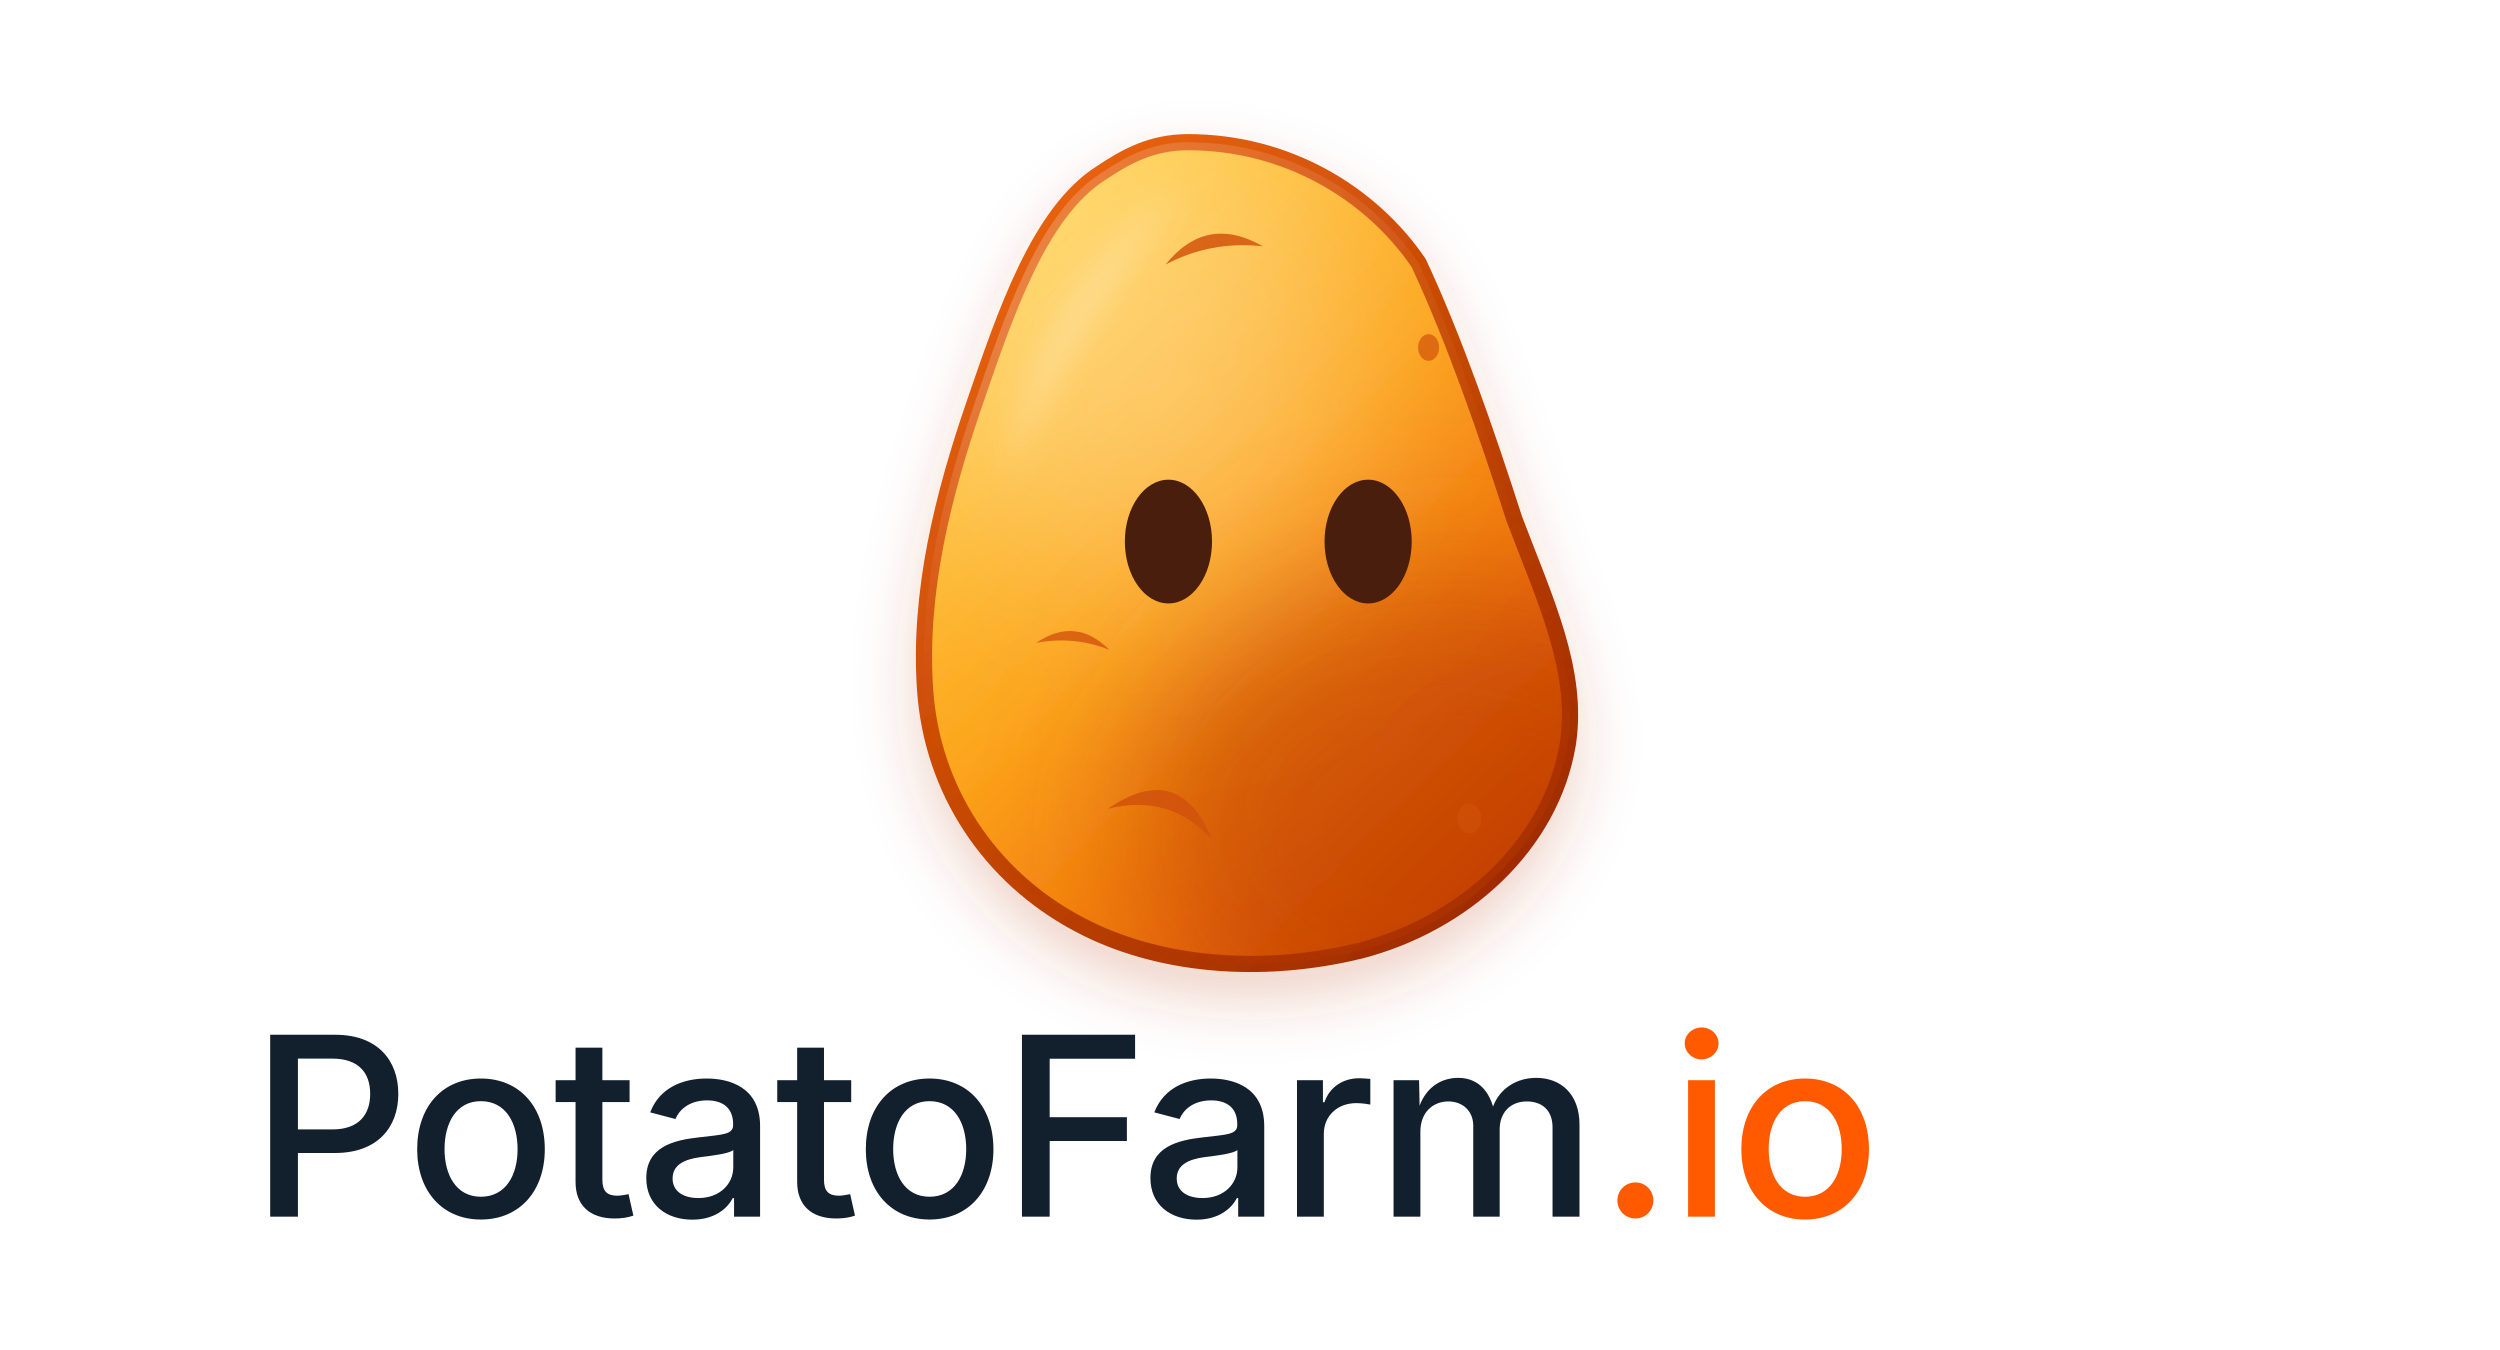
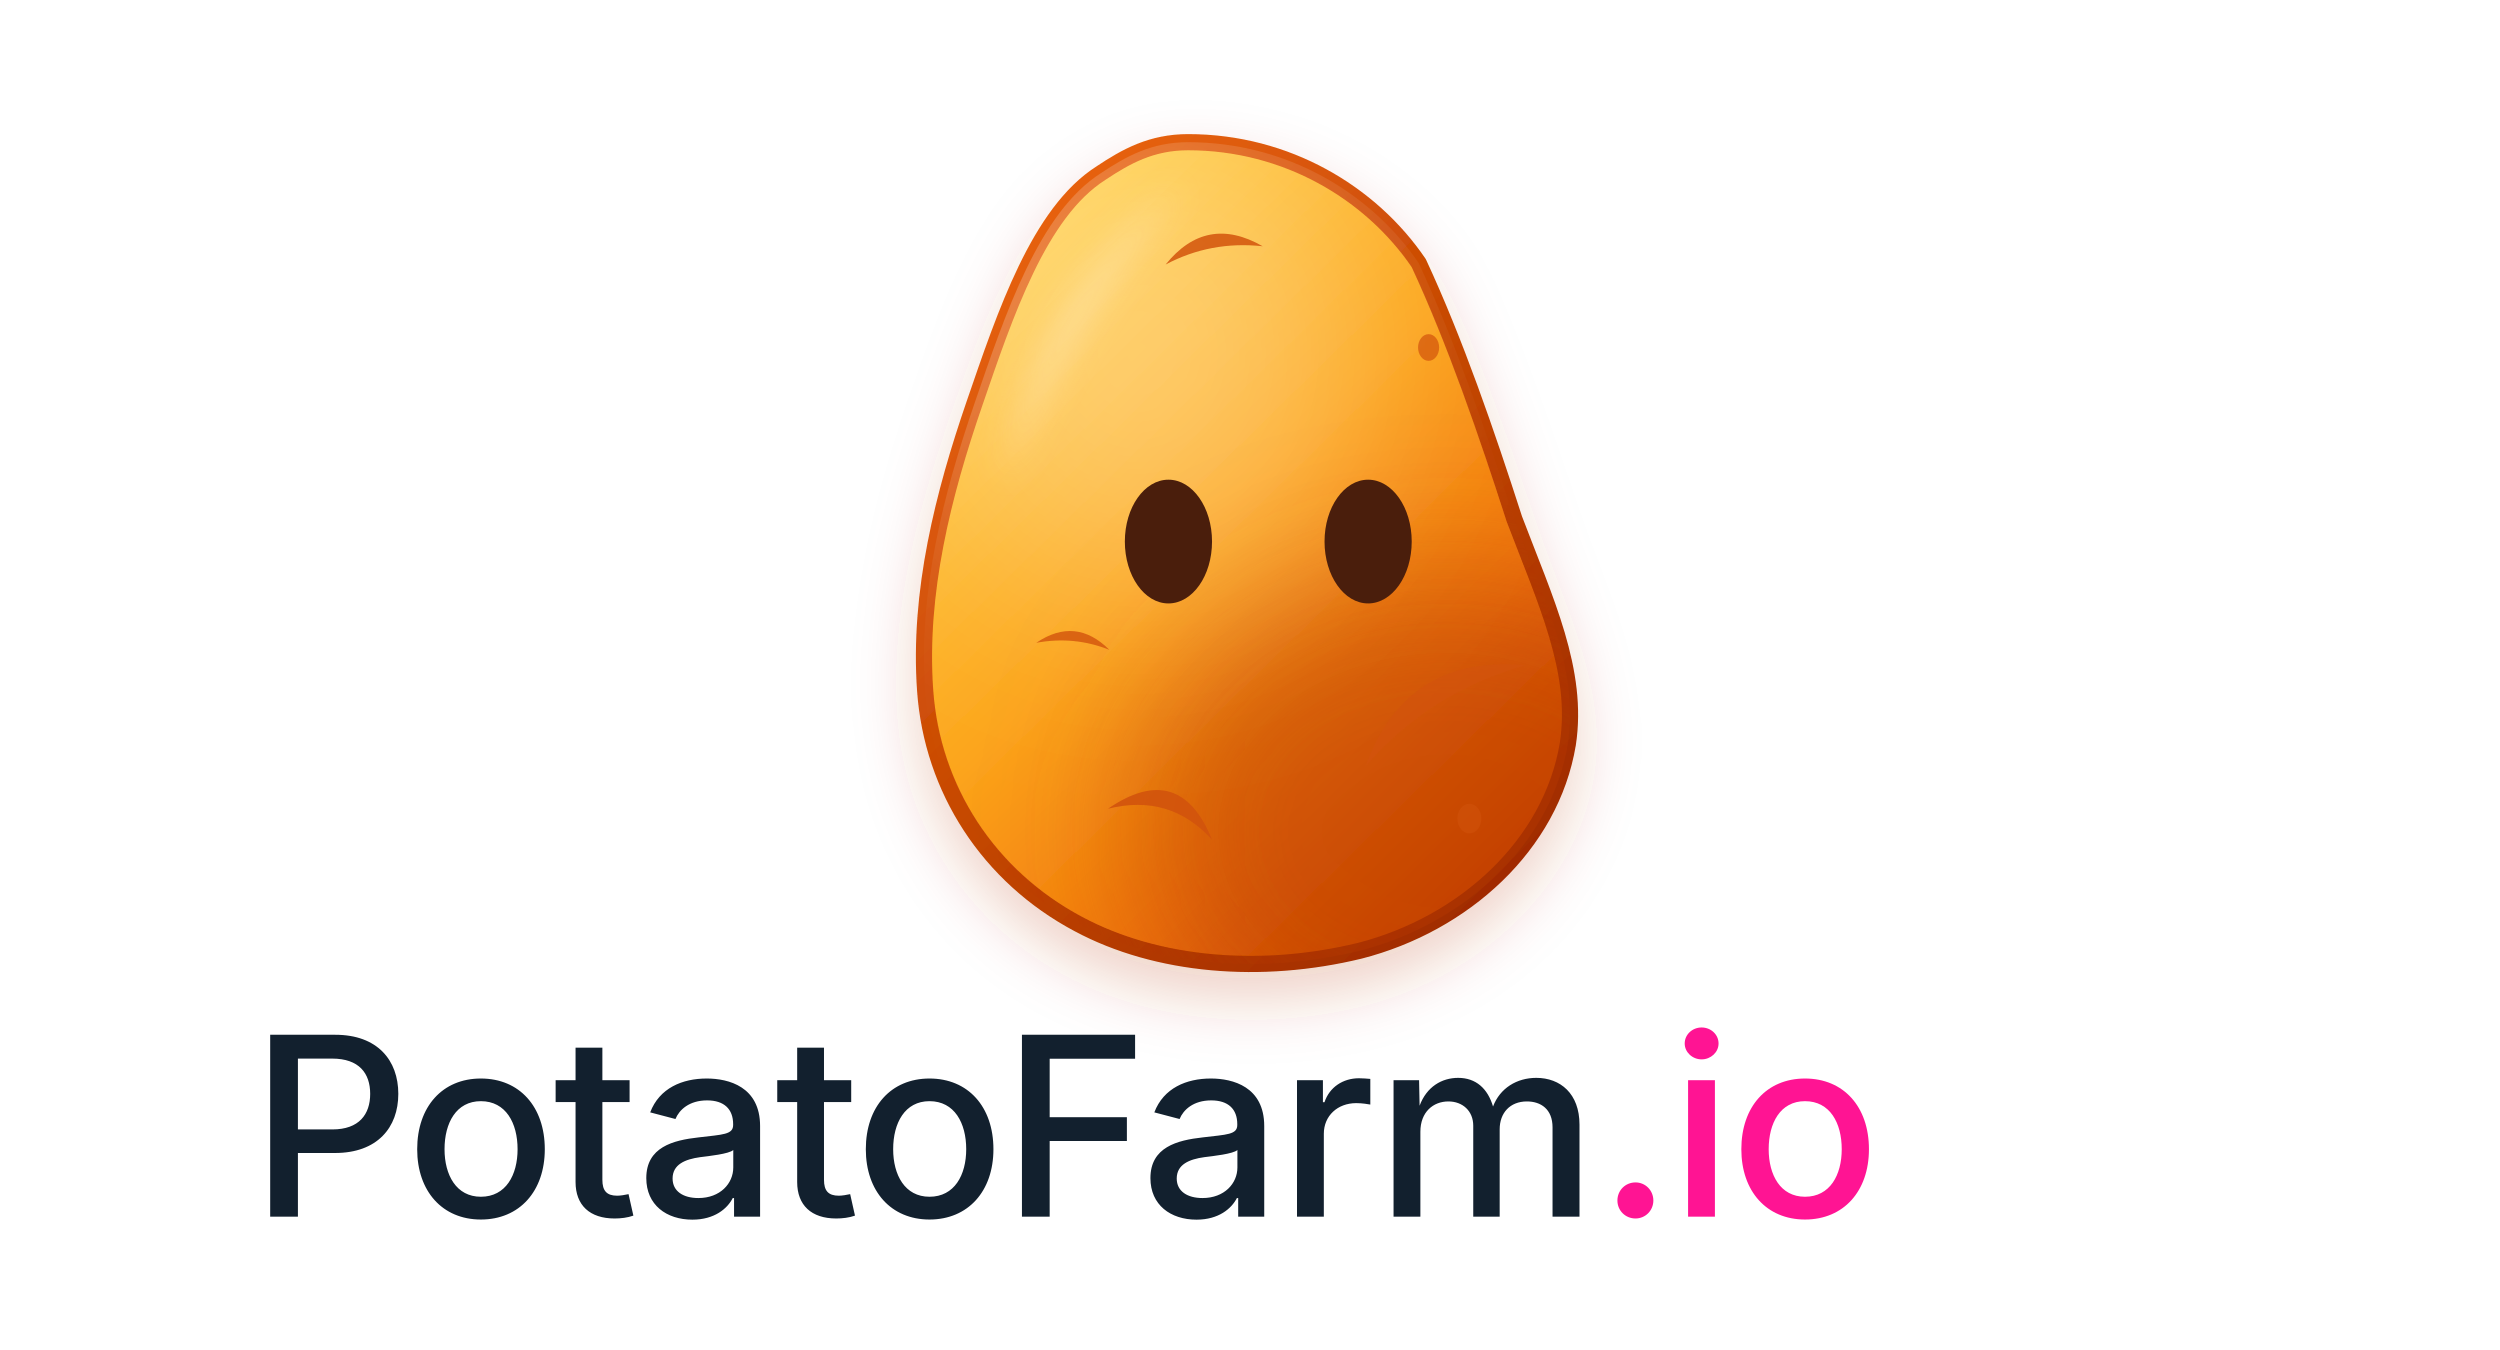
<svg xmlns="http://www.w3.org/2000/svg" viewBox="0 0 300 162" width="300" height="162">
  <rect width="300" height="162" fill="#FFFFFF" />
  <g transform="translate(96.0,12) scale(1.6875)">
    <defs>
      <linearGradient id="shs2" x1="18%" y1="6%" x2="88%" y2="96%">
        <stop offset="0" stop-color="#FFD04A" />
        <stop offset="0.42" stop-color="#FCA51B" />
        <stop offset="0.72" stop-color="#F2760A" />
        <stop offset="1" stop-color="#D24500" />
      </linearGradient>
      <linearGradient id="rms2" x1="18%" y1="6%" x2="88%" y2="96%">
        <stop offset="0" stop-color="#E8620A" />
        <stop offset="1" stop-color="#9E2A00" />
      </linearGradient>
      <filter id="bls2" x="-60%" y="-60%" width="220%" height="220%">
        <feGaussianBlur stdDeviation="7" />
      </filter>
      <filter id="sds2" x="-60%" y="-60%" width="220%" height="220%">
        <feGaussianBlur stdDeviation="5" />
      </filter>
      <filter id="sps2" x="-60%" y="-60%" width="220%" height="220%">
        <feGaussianBlur stdDeviation="1.1" />
      </filter>
      <filter id="dps2" x="-35%" y="-35%" width="180%" height="180%">
        <feDropShadow dx="0" dy="2" stdDeviation="2.2" flood-color="#B83400" flood-opacity="0.22" />
      </filter>
      <clipPath id="cps2">
        <path d="M27.6,3.0 C34.6,3.0 40.6,6.6 44.0,11.6 C46.6,17.2 48.8,23.6 50.8,29.8 C53.0,35.6 55.4,40.6 54.6,45.8 C53.4,53.0 47.2,58.6 39.8,60.5 C32.8,62.2 25.4,61.6 19.8,58.6 C13.4,55.2 9.4,49.0 8.9,42.0 C8.4,35.0 10.2,28.0 12.4,21.6 C14.6,15.2 17.0,8.0 21.4,5.2 C23.2,4.0 25.0,3.0 27.6,3.0 Z" />
      </clipPath>
    </defs>
    <path d="M27.6,3.0 C34.6,3.0 40.6,6.6 44.0,11.6 C46.6,17.2 48.8,23.6 50.8,29.8 C53.0,35.6 55.4,40.6 54.6,45.8 C53.4,53.0 47.2,58.6 39.8,60.5 C32.8,62.2 25.4,61.6 19.8,58.6 C13.4,55.2 9.4,49.0 8.9,42.0 C8.4,35.0 10.2,28.0 12.4,21.6 C14.6,15.2 17.0,8.0 21.4,5.2 C23.2,4.0 25.0,3.0 27.6,3.0 Z" fill="url(#shs2)" stroke="url(#rms2)" stroke-width="1.15" stroke-linejoin="round" filter="url(#dps2)" />
    <g clip-path="url(#cps2)">
      <ellipse cx="46" cy="52" rx="22" ry="18" fill="#B23600" opacity="0.5" filter="url(#sds2)" />
      <ellipse cx="24" cy="18" rx="16" ry="17" fill="#FFFFFF" opacity="0.28" filter="url(#bls2)" />
      <path d="M14.6,27.0 Q16.7,14.1 27.0,6.2 Q19.4,15.8 14.6,27.0 Z" fill="#FFF0CE" opacity="0.45" filter="url(#sps2)" />
    </g>
    <ellipse cx="26.2" cy="31.4" rx="3.1" ry="4.4" fill="#4A1E0C" />
    <ellipse cx="40.4" cy="31.4" rx="3.1" ry="4.4" fill="#4A1E0C" />
    <path d="M21.9,50.4 Q27.0,46.9 29.3,52.6 Q26.3,49.3 21.9,50.4 Z" fill="#D2530C" opacity="0.9" />
    <path d="M40.2,47.4 Q43.1,39.4 51.6,40.2 Q44.8,42.1 40.2,47.4 Z" fill="#D2530C" opacity="0.72" />
    <path d="M26.0,11.7 Q28.9,8.1 32.9,10.4 Q29.2,10.0 26.0,11.7 Z" fill="#D2530C" opacity="0.85" />
    <path d="M16.8,38.6 Q19.6,36.7 22.0,39.1 Q19.5,38.1 16.8,38.6 Z" fill="#D2530C" opacity="0.8" />
    <ellipse cx="44.7" cy="17.6" rx="0.75" ry="0.95" fill="#D2530C" opacity="0.7" />
    <ellipse cx="47.6" cy="51.1" rx="0.85" ry="1.05" fill="#D2530C" opacity="0.5" />
  </g>
-   <text x="30" y="146" font-family="Inter,-apple-system,BlinkMacSystemFont,'Segoe UI',Roboto,sans-serif" font-size="30" font-weight="500" letter-spacing="-0.4" fill="#12202E">PotatoFarm<tspan fill="#FF5A00">.io</tspan>
+   <text x="30" y="146" font-family="Inter,-apple-system,BlinkMacSystemFont,'Segoe UI',Roboto,sans-serif" font-size="30" font-weight="500" letter-spacing="-0.4" fill="#12202E">PotatoFarm<tspan fill="#FF1493">.io</tspan>
  </text>
</svg>
